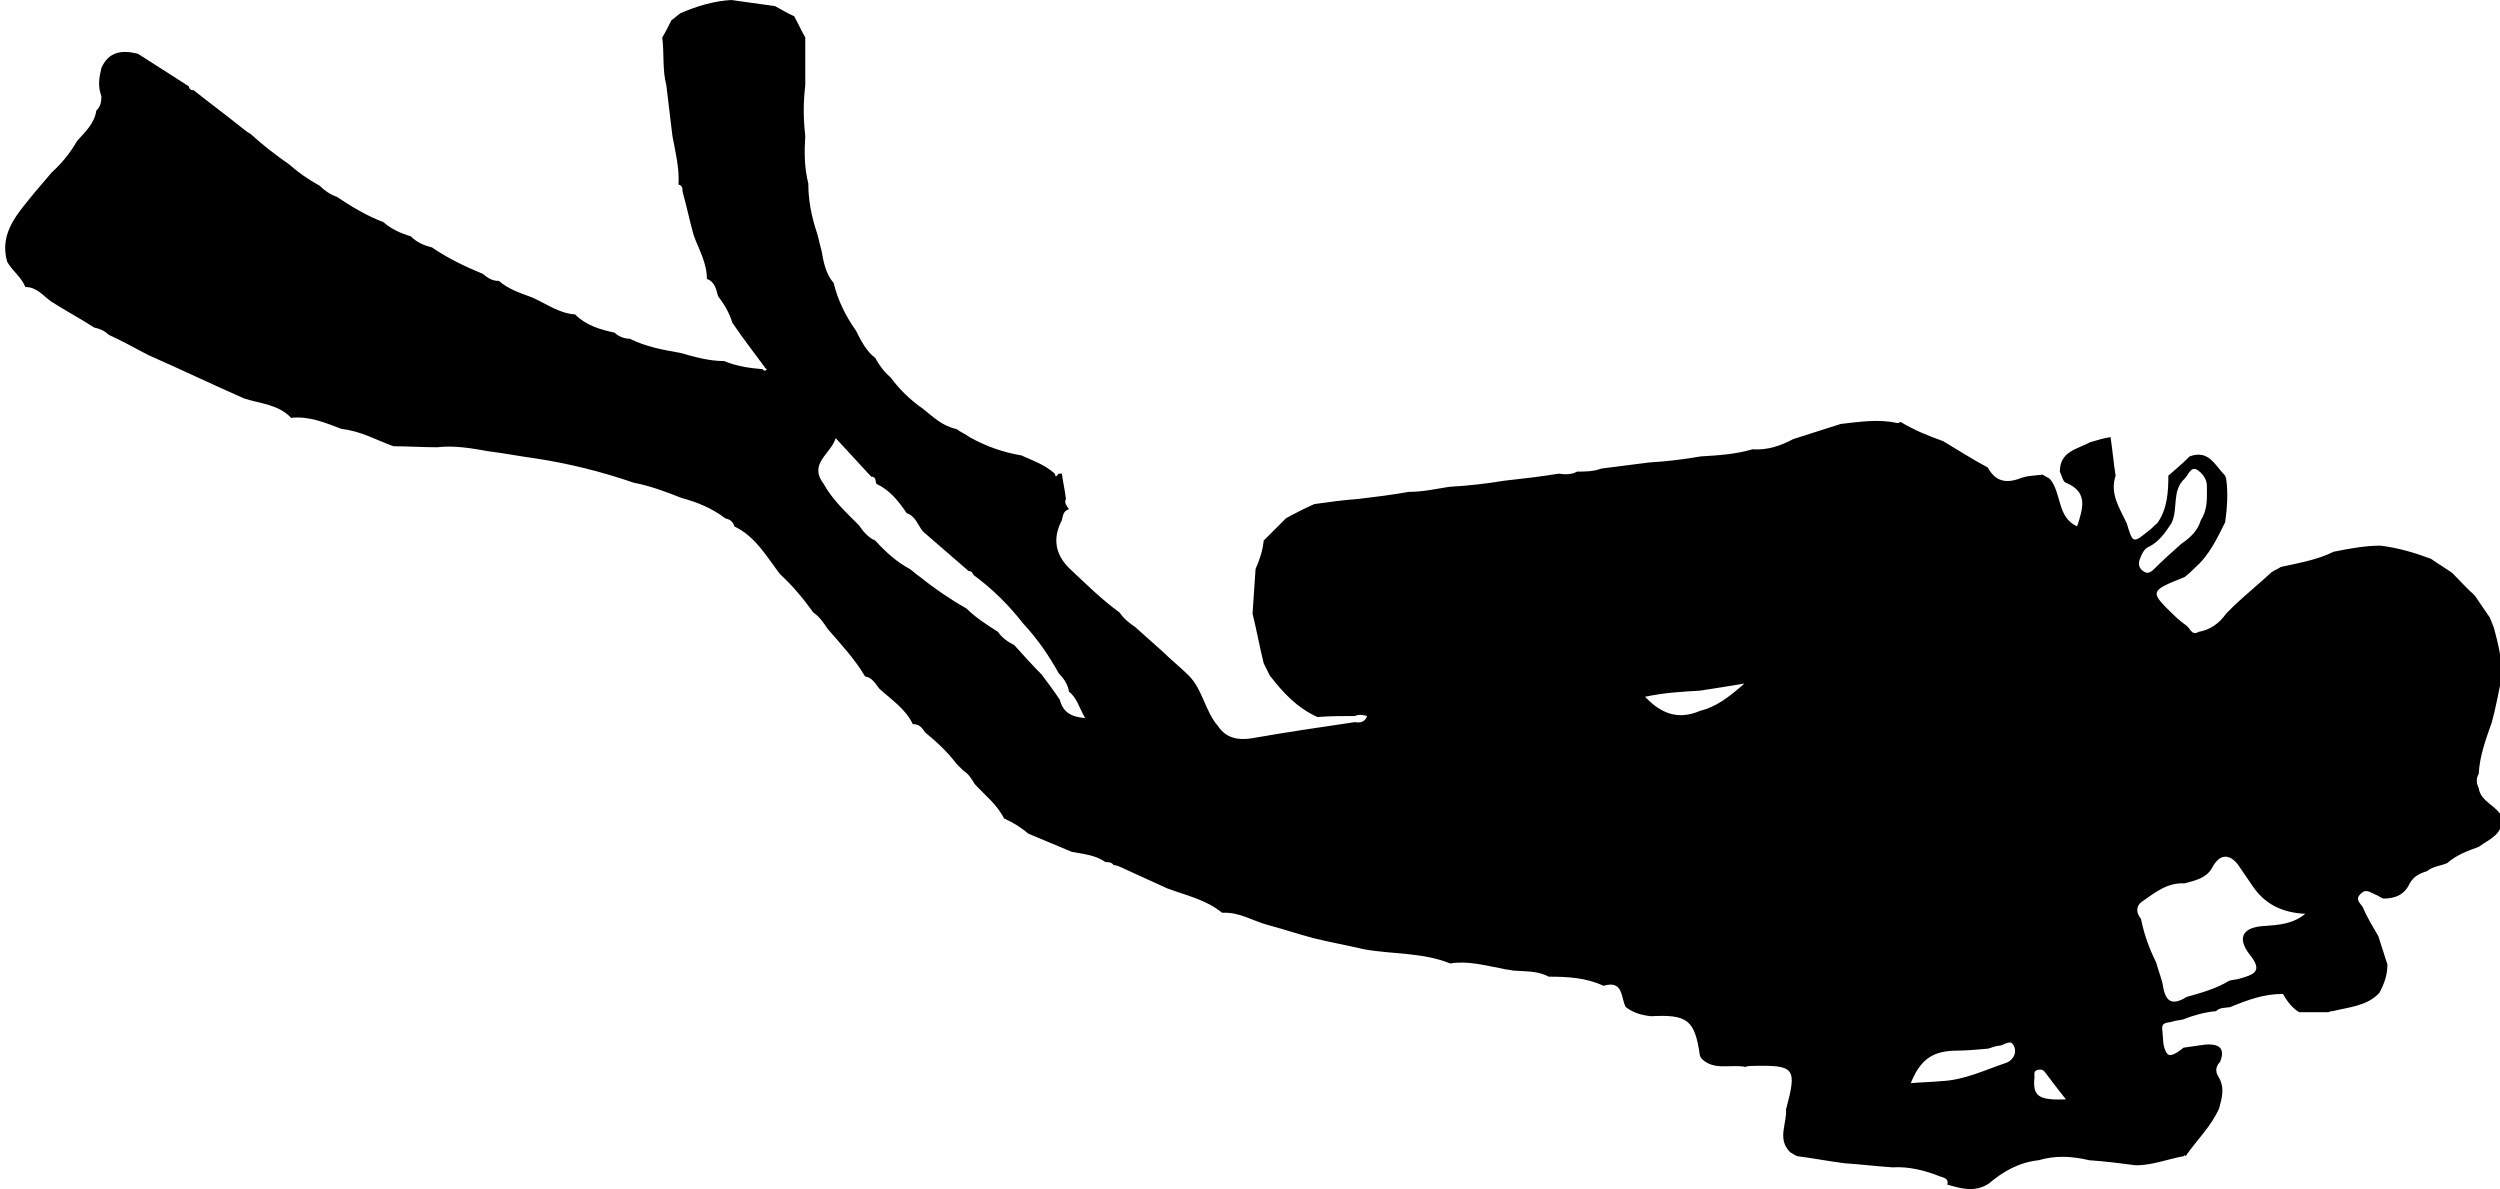
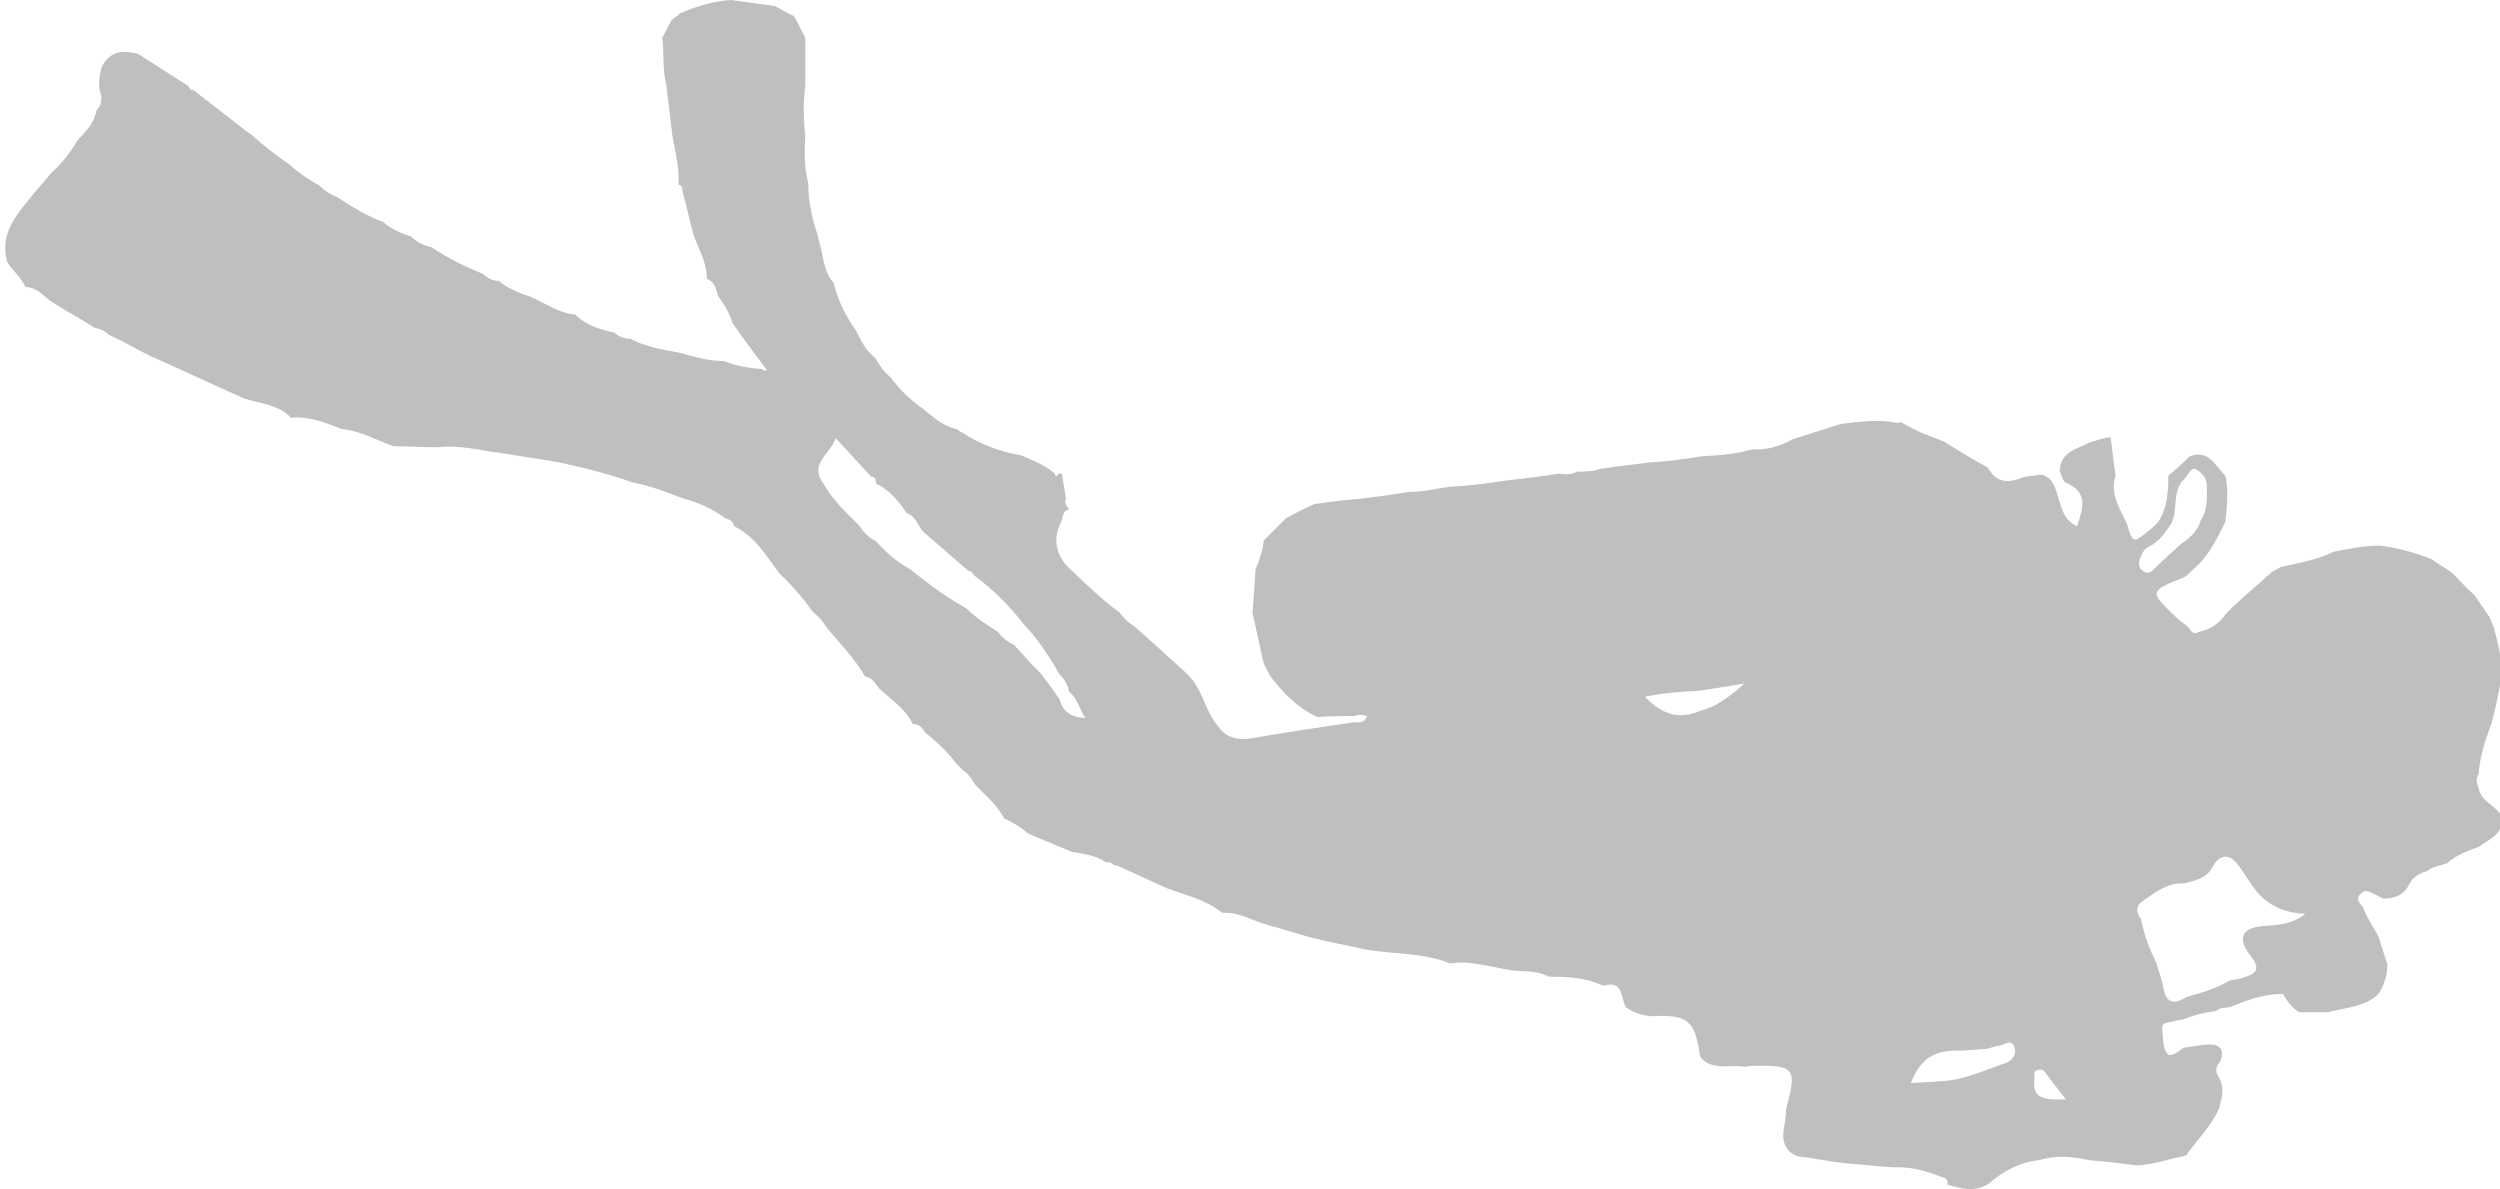
<svg xmlns="http://www.w3.org/2000/svg" version="1.1" id="Layer_1" x="0px" y="0px" viewBox="0 0 246.5 117.2" style="enable-background:new 0 0 246.5 117.2;" xml:space="preserve">
  <style type="text/css">
	.st0{opacity:0.25;fill:#010101;enable-background:new    ;}
</style>
-   <path className="st0" d="M66.2,2c0.3-0.2,0.6-0.5,0.9-0.7c1.6-0.7,3.3-1.2,5-1.3c1.4,0.2,2.8,0.4,4.3,0.6c0.6,0.3,1.2,0.7,1.9,1  C78.7,2.3,79,3,79.4,3.7c0,1.6,0,3.1,0,4.7c-0.2,1.7-0.2,3.3,0,5c-0.1,1.6-0.1,3.1,0.3,4.7c0,1.6,0.3,3.2,0.8,4.7  c0.2,0.6,0.3,1.2,0.5,1.9c0.2,1.1,0.4,2.3,1.2,3.2c0.4,1.7,1.2,3.3,2.2,4.7c0.5,1,1,2,1.9,2.7c0.4,0.7,0.8,1.3,1.5,1.9  c0.9,1.2,1.9,2.2,3.2,3.1c1,0.8,1.9,1.7,3.3,2c0.4,0.3,0.9,0.5,1.3,0.8c1.6,0.9,3.3,1.5,5.1,1.8c1.1,0.5,2.3,0.9,3.3,1.8  c0,0.1,0.1,0.2,0.1,0.3c0.1-0.1,0.2-0.2,0.3-0.3c0.1,0,0.2,0,0.3,0c0.1,0.8,0.3,1.6,0.4,2.5c-0.2,0.4,0.1,0.7,0.3,1  c-0.6,0.2-0.6,0.7-0.7,1.1c-0.9,1.7-0.7,3.3,0.7,4.7c1.6,1.5,3.2,3.1,5,4.4c0.4,0.6,0.9,1,1.5,1.4c0.9,0.8,1.9,1.7,2.8,2.5  c0.8,0.8,1.7,1.5,2.5,2.3c1.4,1.4,1.6,3.5,2.9,5c0.8,1.2,2,1.4,3.3,1.2c3.4-0.6,6.8-1.1,10.2-1.6c0.5,0.1,1,0,1.2-0.6  c-0.4-0.1-0.8-0.2-1.2,0c-1.2,0-2.5,0-3.7,0.1c-2-0.9-3.4-2.4-4.7-4.1c-0.2-0.4-0.4-0.8-0.6-1.2c-0.4-1.6-0.7-3.3-1.1-4.9  c0.1-1.5,0.2-2.9,0.3-4.4c0.4-0.9,0.7-1.8,0.8-2.8c0.7-0.7,1.5-1.5,2.2-2.2c0.9-0.5,1.9-1,2.8-1.4c1.4-0.2,2.9-0.4,4.3-0.5  c1.7-0.2,3.3-0.4,5-0.7c1.4,0,2.7-0.3,4-0.5c1.8-0.1,3.6-0.3,5.4-0.6c1.8-0.2,3.6-0.4,5.4-0.7c0.6,0.1,1.3,0.1,1.8-0.2  c0.8,0,1.6,0,2.4-0.3c1.6-0.2,3.1-0.4,4.7-0.6c1.7-0.1,3.4-0.3,5.1-0.6c1.7-0.1,3.4-0.2,5.1-0.7c1.4,0.1,2.7-0.3,4-1  c1.6-0.5,3.1-1,4.7-1.5c1.8-0.2,3.7-0.5,5.5-0.1h0.2l0.2-0.1c1.3,0.8,2.8,1.4,4.2,1.9c1.5,0.9,2.9,1.8,4.4,2.6  c0.7,1.3,1.7,1.6,3.1,1.1c0.7-0.3,1.5-0.3,2.3-0.4c0.2,0.1,0.5,0.3,0.7,0.4c1.2,1.4,0.7,3.8,2.7,4.7c0.6-1.8,1.1-3.4-1.1-4.3  c-0.3-0.1-0.4-0.7-0.6-1.1c0-2,1.7-2.2,3-2.9c0.7-0.2,1.3-0.4,2-0.5c0.2,1.3,0.3,2.6,0.5,3.8c-0.6,1.8,0.4,3.2,1.1,4.7  c0.6,2,0.6,2,2.2,0.7c0.3-0.2,0.5-0.5,0.8-0.7c1-1.4,1.1-3.1,1.1-4.7c0.7-0.6,1.4-1.2,2.1-1.9c1.9-0.7,2.5,0.9,3.5,1.9  c0,0.1,0.1,0.2,0.1,0.3c0.2,1.4,0.1,2.9-0.1,4.3c-0.8,1.6-1.6,3.3-3,4.5c-0.3,0.3-0.6,0.6-1,0.9c-3.5,1.4-3.5,1.4-0.9,3.9  c0.3,0.3,0.7,0.6,1.1,0.9l0,0c0.4,0.3,0.5,1,1.2,0.6c1.1-0.2,2-0.8,2.7-1.8c0.3-0.3,0.6-0.6,0.9-0.9c1.2-1.1,2.4-2.1,3.6-3.2  c0.3-0.2,0.6-0.3,0.9-0.5c1.8-0.4,3.6-0.7,5.2-1.5c1.5-0.3,3.1-0.6,4.6-0.6c1.7,0.2,3.4,0.7,5,1.3c0.7,0.5,1.4,0.9,2.1,1.4  c0.7,0.7,1.4,1.5,2.2,2.2c0.5,0.7,1,1.5,1.5,2.2c0.1,0.3,0.3,0.7,0.4,1c0.4,1.5,0.8,3.1,0.8,4.7c-0.3,1.5-0.6,3.1-1,4.6  c-0.6,1.7-1.2,3.3-1.3,5.1c-0.3,0.5-0.2,1,0,1.4c0.2,1.4,1.8,1.7,2.3,2.9c0.1,1.7-1.2,2.1-2.3,2.9c-1.1,0.4-2.2,0.8-3.1,1.6  c-0.7,0.3-1.4,0.3-2,0.8c-0.7,0.2-1.3,0.5-1.7,1.2c-0.5,1.1-1.4,1.5-2.6,1.5c-0.3-0.1-0.5-0.3-0.8-0.4c-0.5-0.2-0.9-0.6-1.4-0.1  c-0.7,0.6,0,1,0.2,1.4c0.4,1,1,1.9,1.5,2.8c0.3,0.9,0.6,1.9,0.9,2.8c0,1-0.3,1.9-0.8,2.8c-1.2,1.3-3,1.4-4.6,1.8  c-0.1,0-0.2,0-0.4,0.1c-1,0-1.9,0-2.9,0c-0.7-0.4-1.2-1.1-1.6-1.8c-1.9,0-3.5,0.6-5.2,1.3c-0.5,0.1-1,0-1.4,0.4  c-1.1,0.1-2.2,0.4-3.2,0.8c-0.3,0.1-0.7,0.1-1,0.2c-0.5,0.2-1.2,0-1.1,0.8c0.1,0.8,0,1.8,0.5,2.4c0.3,0.4,1.1-0.2,1.6-0.6  c0.7-0.1,1.4-0.2,2.1-0.3c1.2-0.1,2.1,0.2,1.5,1.7c-0.4,0.4-0.5,0.9-0.2,1.4c0.7,1.1,0.4,2.1,0.1,3.2c-0.8,1.8-2.2,3.1-3.3,4.7  l-0.1-0.1l-0.1,0.1c-1.6,0.3-3.1,0.9-4.7,0.9c-1.5-0.2-3.1-0.4-4.6-0.5c-1.7-0.4-3.3-0.5-5,0c-1.9,0.2-3.5,1.1-4.9,2.3  c-1.4,0.9-2.7,0.5-4.1,0.1c0.2-0.6-0.4-0.7-0.7-0.8c-1.5-0.6-3.1-1-4.7-0.9c-1.6-0.1-3.1-0.3-4.7-0.4c-1.6-0.2-3.1-0.5-4.7-0.7  c-0.2-0.1-0.4-0.2-0.7-0.4c-1.3-1.3-0.3-2.8-0.4-4.2c1.1-4.1,0.9-4.4-3.3-4.3c-0.2,0-0.5,0-0.7,0.1c-1.4-0.3-3.1,0.4-4.3-0.8  c-0.1-0.1-0.2-0.3-0.2-0.4c-0.5-3.4-1.2-4-4.8-3.8c-0.9-0.1-1.7-0.3-2.5-0.9c-0.5-0.9-0.2-2.7-2.2-2.1c-1.7-0.8-3.5-0.9-5.4-0.9l0,0  c-1.1-0.6-2.3-0.5-3.5-0.6c-0.4-0.1-0.8-0.1-1.1-0.2c-1.7-0.3-3.4-0.8-5.1-0.5l0,0c-2.7-1.1-5.7-0.9-8.5-1.4c-1.7-0.4-3.4-0.7-5-1.1  c-1.5-0.4-3-0.9-4.5-1.3s-2.8-1.3-4.5-1.2c-1.6-1.3-3.5-1.7-5.4-2.4c-1.5-0.7-3.1-1.4-4.6-2.1c-0.2-0.1-0.5-0.2-0.7-0.2  c-0.2-0.3-0.5-0.3-0.8-0.3c-1-0.7-2.2-0.8-3.3-1c-1.4-0.6-2.9-1.2-4.3-1.8c-0.7-0.6-1.5-1.1-2.4-1.5c-0.7-1.4-1.9-2.3-2.9-3.4  c-0.3-0.5-0.6-1-1.1-1.3c-0.2-0.2-0.5-0.5-0.7-0.7c-0.9-1.2-2-2.2-3.1-3.1c-0.3-0.5-0.6-0.8-1.2-0.8c-0.7-1.5-2.1-2.4-3.3-3.5  c-0.4-0.5-0.7-1.1-1.4-1.2c-1-1.7-2.4-3.2-3.7-4.7c-0.4-0.6-0.8-1.2-1.4-1.6c-1-1.4-2.1-2.7-3.3-3.8c-1.3-1.7-2.4-3.7-4.5-4.7  c-0.1-0.5-0.5-0.7-0.9-0.8c-1.3-1-2.8-1.6-4.3-2c-1.5-0.6-3.1-1.2-4.7-1.5c-3.2-1.1-6.4-1.9-9.7-2.4c-1.5-0.2-3-0.5-4.6-0.7  c-1.7-0.3-3.4-0.6-5.1-0.4c-1.4,0-2.9-0.1-4.3-0.1c-1.7-0.6-3.2-1.5-5.1-1.7c-1.6-0.6-3.2-1.3-5-1.1c-1.2-1.3-3-1.4-4.6-1.9  c-3.2-1.4-6.3-2.9-9.5-4.3c-1.3-0.7-2.6-1.4-3.9-2c-0.4-0.4-0.9-0.6-1.4-0.7c-1.4-0.9-2.9-1.7-4.3-2.6c-0.8-0.6-1.4-1.4-2.5-1.4  c-0.4-1-1.3-1.6-1.8-2.5C-0.1,22.9,1.8,21,3.4,19c0.6-0.7,1.1-1.3,1.7-2c1-0.9,1.8-1.9,2.5-3.1c0.8-0.9,1.7-1.7,1.9-3  c0.4-0.4,0.5-0.8,0.5-1.4c-0.4-1.1-0.2-1.9,0-2.8c0.7-1.6,2-1.8,3.6-1.4c1.7,1.1,3.3,2.1,5,3.2c0.1,0.3,0.2,0.4,0.5,0.4  c1.5,1.2,3,2.3,4.5,3.5c0.4,0.3,0.7,0.6,1.1,0.8c1.2,1.1,2.5,2.1,3.8,3c0.9,0.8,1.9,1.5,3,2.1c0.5,0.5,1.1,0.9,1.7,1.1  c1.5,1,3,1.9,4.6,2.5c0.8,0.7,1.7,1.1,2.7,1.4c0.6,0.6,1.3,0.9,2.1,1.1c1.6,1.1,3.3,1.9,5,2.6c0.5,0.4,0.9,0.7,1.6,0.7  c0.9,0.8,2.1,1.2,3.2,1.6c1.4,0.6,2.7,1.6,4.3,1.7c1.1,1.1,2.5,1.5,3.9,1.8c0.4,0.4,1,0.6,1.5,0.6c1.6,0.8,3.3,1.1,5,1.4  c1.4,0.4,2.8,0.8,4.3,0.8c1.2,0.5,2.5,0.7,3.8,0.8c0.1,0.2,0.3,0.2,0.4,0c-0.1-0.1-0.2-0.1-0.2-0.2c-1.1-1.5-2.2-2.9-3.2-4.4  c-0.3-1-0.8-1.8-1.4-2.6c-0.2-0.7-0.3-1.4-1.1-1.7c0-1.6-0.8-2.9-1.3-4.3c-0.4-1.4-0.7-2.9-1.1-4.3c0-0.3,0-0.6-0.4-0.7  c0.1-1.6-0.3-3.2-0.6-4.8c-0.2-1.7-0.4-3.3-0.6-5c-0.4-1.5-0.2-3.1-0.4-4.7C65.6,3.2,65.9,2.6,66.2,2z M104.5,69  c0.3,1.2,1.1,1.7,2.5,1.8c-0.6-1-0.8-2-1.6-2.6c-0.1-0.7-0.5-1.3-1-1.8c-1-1.8-2.1-3.4-3.5-4.9c-1.4-1.8-3-3.4-4.9-4.8  c-0.1-0.2-0.2-0.4-0.5-0.4c-1.5-1.3-3-2.6-4.5-3.9c-0.5-0.6-0.7-1.5-1.6-1.8c-0.8-1.2-1.7-2.3-3-2.9c-0.1-0.3,0-0.7-0.5-0.7  c-1.1-1.2-2.2-2.4-3.5-3.8c-0.5,1.6-2.7,2.5-1.2,4.5c0.9,1.6,2.2,2.8,3.5,4.1c0.4,0.6,0.9,1.2,1.6,1.5c1,1.1,2.1,2.1,3.4,2.8  c0.3,0.2,0.6,0.5,0.9,0.7c1.5,1.2,3.1,2.3,4.7,3.2c0.9,0.9,2,1.6,3.1,2.3c0.4,0.6,1,1,1.6,1.3c0.9,1,1.8,2,2.7,2.9  C103.3,67.3,103.9,68.1,104.5,69z M215.4,47.2c-1.3,1.2-0.6,3-1.3,4.4c-0.6,0.9-1.2,1.8-2.2,2.3c-0.5,0.2-0.7,0.7-0.9,1.2  s-0.1,0.9,0.3,1.2c0.4,0.3,0.7,0.2,1.1-0.2c0.9-0.9,1.8-1.7,2.7-2.5c0.9-0.6,1.6-1.3,1.9-2.3c0.7-1.1,0.6-2.2,0.6-3.4  c0-0.7-0.5-1.3-1-1.6C216,46,215.8,46.8,215.4,47.2z M167.6,68.1c-1.8,0.1-3.5,0.2-5.4,0.6c1.6,1.7,3.3,2.3,5.4,1.4  c1.6-0.4,2.8-1.3,4.4-2.7C170.2,67.7,168.9,67.9,167.6,68.1z M215.6,98.3c1.4-0.4,2.9-0.8,4.2-1.6c0.3-0.1,0.7-0.1,1-0.2  c1.4-0.4,2.4-0.7,1-2.4c-1.3-1.7-0.6-2.7,1.5-2.8c1.4-0.1,2.8-0.2,4-1.2c-2.2-0.1-3.9-0.9-5.1-2.6c-0.5-0.7-1-1.5-1.5-2.2  c-0.9-1.2-1.9-1.1-2.6,0.3c-0.6,1-1.6,1.2-2.7,1.5c-1.7-0.1-2.9,0.9-4.2,1.8c-0.6,0.4-0.6,1.1-0.1,1.7c0.3,1.5,0.8,2.9,1.5,4.3  c0.2,0.8,0.6,1.7,0.7,2.5C213.6,98.9,214.3,99.1,215.6,98.3z M191.4,106.6c2.3-0.1,4.3-1.1,6.4-1.8c0.6-0.2,1.1-0.9,0.8-1.6  c-0.3-0.8-0.9-0.2-1.4-0.1c-0.4,0-0.8,0.2-1.2,0.3c-1.1,0.1-2.2,0.2-3.4,0.2c-2.2,0.1-3.3,1-4.2,3.2  C189.5,106.7,190.4,106.7,191.4,106.6z M203.7,108.4c-0.8-1-1.4-1.8-2-2.6c-0.2-0.3-0.4-0.4-0.8-0.3c-0.4,0.1-0.3,0.4-0.3,0.7  C200.4,108.1,201,108.5,203.7,108.4z" />
+   <path class="st0" d="M66.2,2c0.3-0.2,0.6-0.5,0.9-0.7c1.6-0.7,3.3-1.2,5-1.3c1.4,0.2,2.8,0.4,4.3,0.6c0.6,0.3,1.2,0.7,1.9,1  C78.7,2.3,79,3,79.4,3.7c0,1.6,0,3.1,0,4.7c-0.2,1.7-0.2,3.3,0,5c-0.1,1.6-0.1,3.1,0.3,4.7c0,1.6,0.3,3.2,0.8,4.7  c0.2,0.6,0.3,1.2,0.5,1.9c0.2,1.1,0.4,2.3,1.2,3.2c0.4,1.7,1.2,3.3,2.2,4.7c0.5,1,1,2,1.9,2.7c0.4,0.7,0.8,1.3,1.5,1.9  c0.9,1.2,1.9,2.2,3.2,3.1c1,0.8,1.9,1.7,3.3,2c0.4,0.3,0.9,0.5,1.3,0.8c1.6,0.9,3.3,1.5,5.1,1.8c1.1,0.5,2.3,0.9,3.3,1.8  c0,0.1,0.1,0.2,0.1,0.3c0.1-0.1,0.2-0.2,0.3-0.3c0.1,0,0.2,0,0.3,0c0.1,0.8,0.3,1.6,0.4,2.5c-0.2,0.4,0.1,0.7,0.3,1  c-0.6,0.2-0.6,0.7-0.7,1.1c-0.9,1.7-0.7,3.3,0.7,4.7c1.6,1.5,3.2,3.1,5,4.4c0.4,0.6,0.9,1,1.5,1.4c0.9,0.8,1.9,1.7,2.8,2.5  c0.8,0.8,1.7,1.5,2.5,2.3c1.4,1.4,1.6,3.5,2.9,5c0.8,1.2,2,1.4,3.3,1.2c3.4-0.6,6.8-1.1,10.2-1.6c0.5,0.1,1,0,1.2-0.6  c-0.4-0.1-0.8-0.2-1.2,0c-1.2,0-2.5,0-3.7,0.1c-2-0.9-3.4-2.4-4.7-4.1c-0.2-0.4-0.4-0.8-0.6-1.2c-0.4-1.6-0.7-3.3-1.1-4.9  c0.1-1.5,0.2-2.9,0.3-4.4c0.4-0.9,0.7-1.8,0.8-2.8c0.7-0.7,1.5-1.5,2.2-2.2c0.9-0.5,1.9-1,2.8-1.4c1.4-0.2,2.9-0.4,4.3-0.5  c1.7-0.2,3.3-0.4,5-0.7c1.4,0,2.7-0.3,4-0.5c1.8-0.1,3.6-0.3,5.4-0.6c1.8-0.2,3.6-0.4,5.4-0.7c0.6,0.1,1.3,0.1,1.8-0.2  c0.8,0,1.6,0,2.4-0.3c1.6-0.2,3.1-0.4,4.7-0.6c1.7-0.1,3.4-0.3,5.1-0.6c1.7-0.1,3.4-0.2,5.1-0.7c1.4,0.1,2.7-0.3,4-1  c1.6-0.5,3.1-1,4.7-1.5c1.8-0.2,3.7-0.5,5.5-0.1h0.2l0.2-0.1c1.3,0.8,2.8,1.4,4.2,1.9c1.5,0.9,2.9,1.8,4.4,2.6  c0.7,1.3,1.7,1.6,3.1,1.1c0.7-0.3,1.5-0.3,2.3-0.4c0.2,0.1,0.5,0.3,0.7,0.4c1.2,1.4,0.7,3.8,2.7,4.7c0.6-1.8,1.1-3.4-1.1-4.3  c-0.3-0.1-0.4-0.7-0.6-1.1c0-2,1.7-2.2,3-2.9c0.7-0.2,1.3-0.4,2-0.5c0.2,1.3,0.3,2.6,0.5,3.8c-0.6,1.8,0.4,3.2,1.1,4.7  c0.6,2,0.6,2,2.2,0.7c0.3-0.2,0.5-0.5,0.8-0.7c1-1.4,1.1-3.1,1.1-4.7c0.7-0.6,1.4-1.2,2.1-1.9c1.9-0.7,2.5,0.9,3.5,1.9  c0,0.1,0.1,0.2,0.1,0.3c0.2,1.4,0.1,2.9-0.1,4.3c-0.8,1.6-1.6,3.3-3,4.5c-0.3,0.3-0.6,0.6-1,0.9c-3.5,1.4-3.5,1.4-0.9,3.9  c0.3,0.3,0.7,0.6,1.1,0.9l0,0c0.4,0.3,0.5,1,1.2,0.6c1.1-0.2,2-0.8,2.7-1.8c0.3-0.3,0.6-0.6,0.9-0.9c1.2-1.1,2.4-2.1,3.6-3.2  c0.3-0.2,0.6-0.3,0.9-0.5c1.8-0.4,3.6-0.7,5.2-1.5c1.5-0.3,3.1-0.6,4.6-0.6c1.7,0.2,3.4,0.7,5,1.3c0.7,0.5,1.4,0.9,2.1,1.4  c0.7,0.7,1.4,1.5,2.2,2.2c0.5,0.7,1,1.5,1.5,2.2c0.1,0.3,0.3,0.7,0.4,1c0.4,1.5,0.8,3.1,0.8,4.7c-0.3,1.5-0.6,3.1-1,4.6  c-0.6,1.7-1.2,3.3-1.3,5.1c-0.3,0.5-0.2,1,0,1.4c0.2,1.4,1.8,1.7,2.3,2.9c0.1,1.7-1.2,2.1-2.3,2.9c-1.1,0.4-2.2,0.8-3.1,1.6  c-0.7,0.3-1.4,0.3-2,0.8c-0.7,0.2-1.3,0.5-1.7,1.2c-0.5,1.1-1.4,1.5-2.6,1.5c-0.3-0.1-0.5-0.3-0.8-0.4c-0.5-0.2-0.9-0.6-1.4-0.1  c-0.7,0.6,0,1,0.2,1.4c0.4,1,1,1.9,1.5,2.8c0.3,0.9,0.6,1.9,0.9,2.8c0,1-0.3,1.9-0.8,2.8c-1.2,1.3-3,1.4-4.6,1.8  c-0.1,0-0.2,0-0.4,0.1c-1,0-1.9,0-2.9,0c-0.7-0.4-1.2-1.1-1.6-1.8c-1.9,0-3.5,0.6-5.2,1.3c-0.5,0.1-1,0-1.4,0.4  c-1.1,0.1-2.2,0.4-3.2,0.8c-0.3,0.1-0.7,0.1-1,0.2c-0.5,0.2-1.2,0-1.1,0.8c0.1,0.8,0,1.8,0.5,2.4c0.3,0.4,1.1-0.2,1.6-0.6  c0.7-0.1,1.4-0.2,2.1-0.3c1.2-0.1,2.1,0.2,1.5,1.7c-0.4,0.4-0.5,0.9-0.2,1.4c0.7,1.1,0.4,2.1,0.1,3.2c-0.8,1.8-2.2,3.1-3.3,4.7  l-0.1-0.1l-0.1,0.1c-1.6,0.3-3.1,0.9-4.7,0.9c-1.5-0.2-3.1-0.4-4.6-0.5c-1.7-0.4-3.3-0.5-5,0c-1.9,0.2-3.5,1.1-4.9,2.3  c-1.4,0.9-2.7,0.5-4.1,0.1c0.2-0.6-0.4-0.7-0.7-0.8c-1.5-0.6-3.1-1-4.7-0.9c-1.6-0.1-3.1-0.3-4.7-0.4c-1.6-0.2-3.1-0.5-4.7-0.7  c-0.2-0.1-0.4-0.2-0.7-0.4c-1.3-1.3-0.3-2.8-0.4-4.2c1.1-4.1,0.9-4.4-3.3-4.3c-0.2,0-0.5,0-0.7,0.1c-1.4-0.3-3.1,0.4-4.3-0.8  c-0.1-0.1-0.2-0.3-0.2-0.4c-0.5-3.4-1.2-4-4.8-3.8c-0.9-0.1-1.7-0.3-2.5-0.9c-0.5-0.9-0.2-2.7-2.2-2.1c-1.7-0.8-3.5-0.9-5.4-0.9l0,0  c-1.1-0.6-2.3-0.5-3.5-0.6c-0.4-0.1-0.8-0.1-1.1-0.2c-1.7-0.3-3.4-0.8-5.1-0.5l0,0c-2.7-1.1-5.7-0.9-8.5-1.4c-1.7-0.4-3.4-0.7-5-1.1  c-1.5-0.4-3-0.9-4.5-1.3s-2.8-1.3-4.5-1.2c-1.6-1.3-3.5-1.7-5.4-2.4c-1.5-0.7-3.1-1.4-4.6-2.1c-0.2-0.1-0.5-0.2-0.7-0.2  c-0.2-0.3-0.5-0.3-0.8-0.3c-1-0.7-2.2-0.8-3.3-1c-1.4-0.6-2.9-1.2-4.3-1.8c-0.7-0.6-1.5-1.1-2.4-1.5c-0.7-1.4-1.9-2.3-2.9-3.4  c-0.3-0.5-0.6-1-1.1-1.3c-0.2-0.2-0.5-0.5-0.7-0.7c-0.9-1.2-2-2.2-3.1-3.1c-0.3-0.5-0.6-0.8-1.2-0.8c-0.7-1.5-2.1-2.4-3.3-3.5  c-0.4-0.5-0.7-1.1-1.4-1.2c-1-1.7-2.4-3.2-3.7-4.7c-0.4-0.6-0.8-1.2-1.4-1.6c-1-1.4-2.1-2.7-3.3-3.8c-1.3-1.7-2.4-3.7-4.5-4.7  c-0.1-0.5-0.5-0.7-0.9-0.8c-1.3-1-2.8-1.6-4.3-2c-1.5-0.6-3.1-1.2-4.7-1.5c-3.2-1.1-6.4-1.9-9.7-2.4c-1.5-0.2-3-0.5-4.6-0.7  c-1.7-0.3-3.4-0.6-5.1-0.4c-1.4,0-2.9-0.1-4.3-0.1c-1.7-0.6-3.2-1.5-5.1-1.7c-1.6-0.6-3.2-1.3-5-1.1c-1.2-1.3-3-1.4-4.6-1.9  c-3.2-1.4-6.3-2.9-9.5-4.3c-1.3-0.7-2.6-1.4-3.9-2c-0.4-0.4-0.9-0.6-1.4-0.7c-1.4-0.9-2.9-1.7-4.3-2.6c-0.8-0.6-1.4-1.4-2.5-1.4  c-0.4-1-1.3-1.6-1.8-2.5C-0.1,22.9,1.8,21,3.4,19c0.6-0.7,1.1-1.3,1.7-2c1-0.9,1.8-1.9,2.5-3.1c0.8-0.9,1.7-1.7,1.9-3  c0.4-0.4,0.5-0.8,0.5-1.4c-0.4-1.1-0.2-1.9,0-2.8c0.7-1.6,2-1.8,3.6-1.4c1.7,1.1,3.3,2.1,5,3.2c0.1,0.3,0.2,0.4,0.5,0.4  c1.5,1.2,3,2.3,4.5,3.5c0.4,0.3,0.7,0.6,1.1,0.8c1.2,1.1,2.5,2.1,3.8,3c0.9,0.8,1.9,1.5,3,2.1c0.5,0.5,1.1,0.9,1.7,1.1  c1.5,1,3,1.9,4.6,2.5c0.8,0.7,1.7,1.1,2.7,1.4c0.6,0.6,1.3,0.9,2.1,1.1c1.6,1.1,3.3,1.9,5,2.6c0.5,0.4,0.9,0.7,1.6,0.7  c0.9,0.8,2.1,1.2,3.2,1.6c1.4,0.6,2.7,1.6,4.3,1.7c1.1,1.1,2.5,1.5,3.9,1.8c0.4,0.4,1,0.6,1.5,0.6c1.6,0.8,3.3,1.1,5,1.4  c1.4,0.4,2.8,0.8,4.3,0.8c1.2,0.5,2.5,0.7,3.8,0.8c0.1,0.2,0.3,0.2,0.4,0c-0.1-0.1-0.2-0.1-0.2-0.2c-1.1-1.5-2.2-2.9-3.2-4.4  c-0.3-1-0.8-1.8-1.4-2.6c-0.2-0.7-0.3-1.4-1.1-1.7c0-1.6-0.8-2.9-1.3-4.3c-0.4-1.4-0.7-2.9-1.1-4.3c0-0.3,0-0.6-0.4-0.7  c0.1-1.6-0.3-3.2-0.6-4.8c-0.2-1.7-0.4-3.3-0.6-5c-0.4-1.5-0.2-3.1-0.4-4.7C65.6,3.2,65.9,2.6,66.2,2z M104.5,69  c0.3,1.2,1.1,1.7,2.5,1.8c-0.6-1-0.8-2-1.6-2.6c-0.1-0.7-0.5-1.3-1-1.8c-1-1.8-2.1-3.4-3.5-4.9c-1.4-1.8-3-3.4-4.9-4.8  c-0.1-0.2-0.2-0.4-0.5-0.4c-1.5-1.3-3-2.6-4.5-3.9c-0.5-0.6-0.7-1.5-1.6-1.8c-0.8-1.2-1.7-2.3-3-2.9c-0.1-0.3,0-0.7-0.5-0.7  c-1.1-1.2-2.2-2.4-3.5-3.8c-0.5,1.6-2.7,2.5-1.2,4.5c0.9,1.6,2.2,2.8,3.5,4.1c0.4,0.6,0.9,1.2,1.6,1.5c1,1.1,2.1,2.1,3.4,2.8  c0.3,0.2,0.6,0.5,0.9,0.7c1.5,1.2,3.1,2.3,4.7,3.2c0.9,0.9,2,1.6,3.1,2.3c0.4,0.6,1,1,1.6,1.3c0.9,1,1.8,2,2.7,2.9  C103.3,67.3,103.9,68.1,104.5,69z M215.4,47.2c-1.3,1.2-0.6,3-1.3,4.4c-0.6,0.9-1.2,1.8-2.2,2.3c-0.5,0.2-0.7,0.7-0.9,1.2  s-0.1,0.9,0.3,1.2c0.4,0.3,0.7,0.2,1.1-0.2c0.9-0.9,1.8-1.7,2.7-2.5c0.9-0.6,1.6-1.3,1.9-2.3c0.7-1.1,0.6-2.2,0.6-3.4  c0-0.7-0.5-1.3-1-1.6C216,46,215.8,46.8,215.4,47.2z M167.6,68.1c-1.8,0.1-3.5,0.2-5.4,0.6c1.6,1.7,3.3,2.3,5.4,1.4  c1.6-0.4,2.8-1.3,4.4-2.7C170.2,67.7,168.9,67.9,167.6,68.1z M215.6,98.3c1.4-0.4,2.9-0.8,4.2-1.6c0.3-0.1,0.7-0.1,1-0.2  c1.4-0.4,2.4-0.7,1-2.4c-1.3-1.7-0.6-2.7,1.5-2.8c1.4-0.1,2.8-0.2,4-1.2c-2.2-0.1-3.9-0.9-5.1-2.6c-0.5-0.7-1-1.5-1.5-2.2  c-0.9-1.2-1.9-1.1-2.6,0.3c-0.6,1-1.6,1.2-2.7,1.5c-1.7-0.1-2.9,0.9-4.2,1.8c-0.6,0.4-0.6,1.1-0.1,1.7c0.3,1.5,0.8,2.9,1.5,4.3  c0.2,0.8,0.6,1.7,0.7,2.5C213.6,98.9,214.3,99.1,215.6,98.3z M191.4,106.6c2.3-0.1,4.3-1.1,6.4-1.8c0.6-0.2,1.1-0.9,0.8-1.6  c-0.3-0.8-0.9-0.2-1.4-0.1c-0.4,0-0.8,0.2-1.2,0.3c-1.1,0.1-2.2,0.2-3.4,0.2c-2.2,0.1-3.3,1-4.2,3.2  C189.5,106.7,190.4,106.7,191.4,106.6z M203.7,108.4c-0.8-1-1.4-1.8-2-2.6c-0.2-0.3-0.4-0.4-0.8-0.3c-0.4,0.1-0.3,0.4-0.3,0.7  C200.4,108.1,201,108.5,203.7,108.4z" />
</svg>
